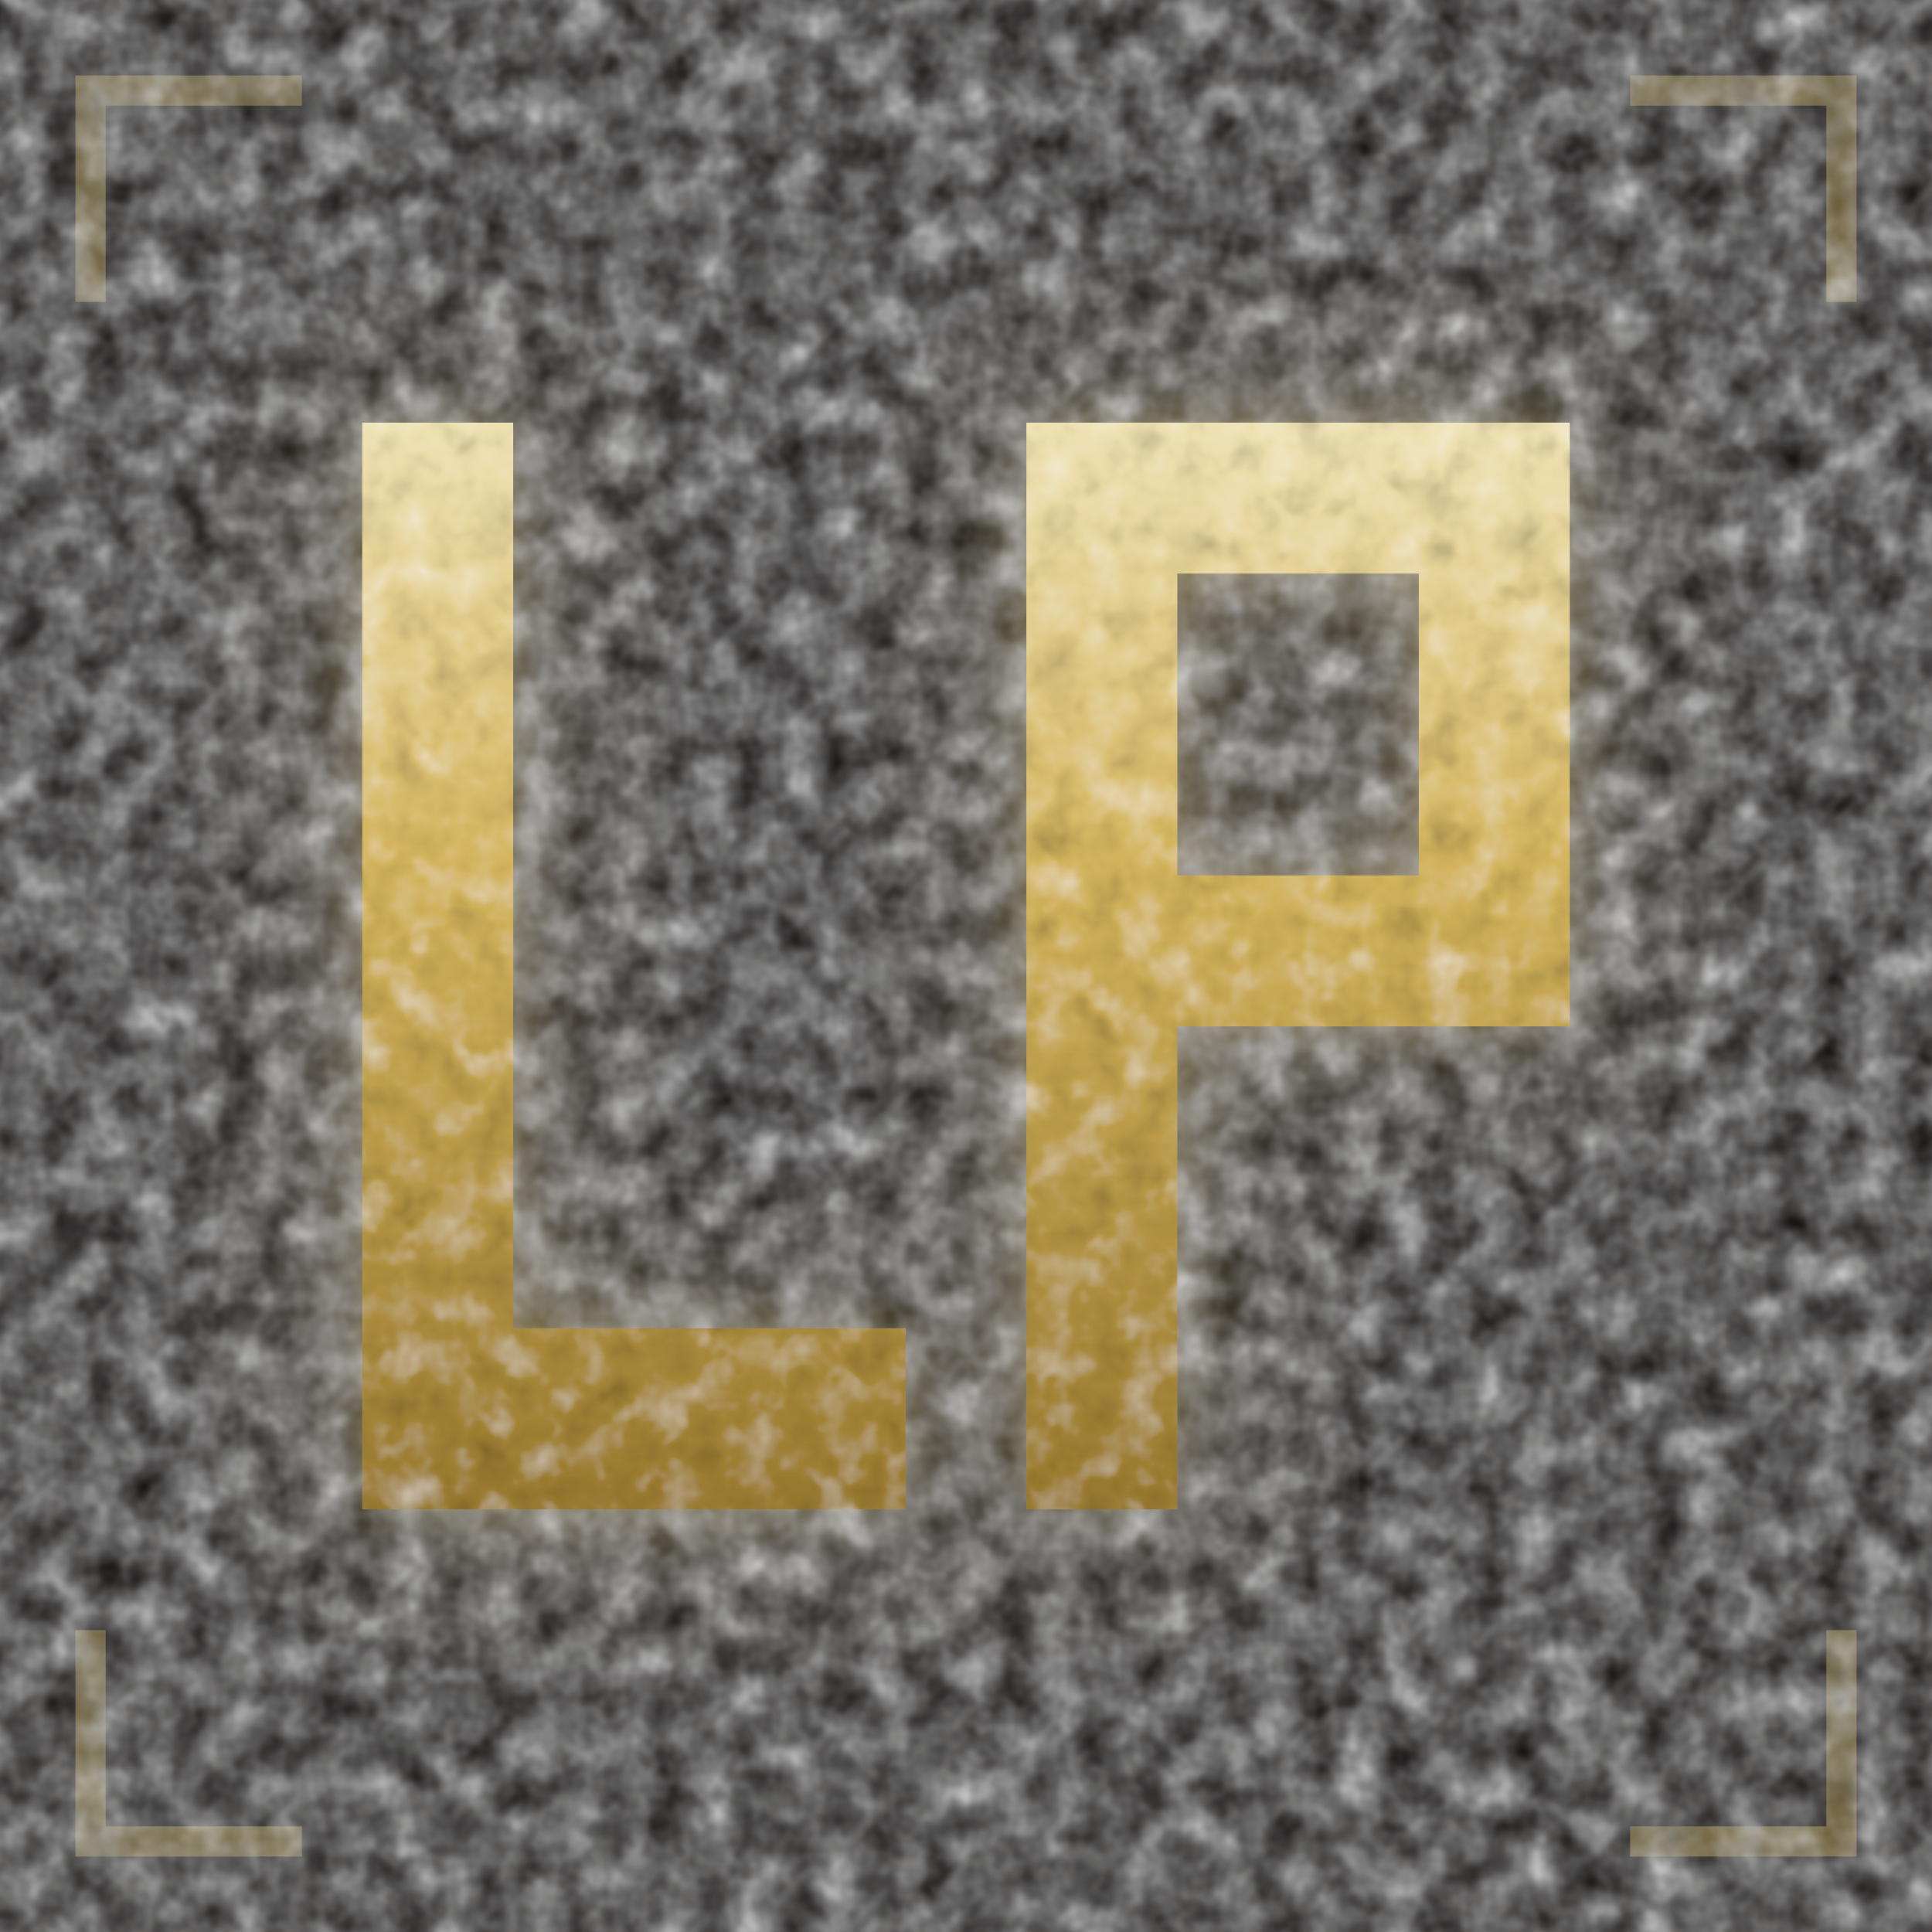
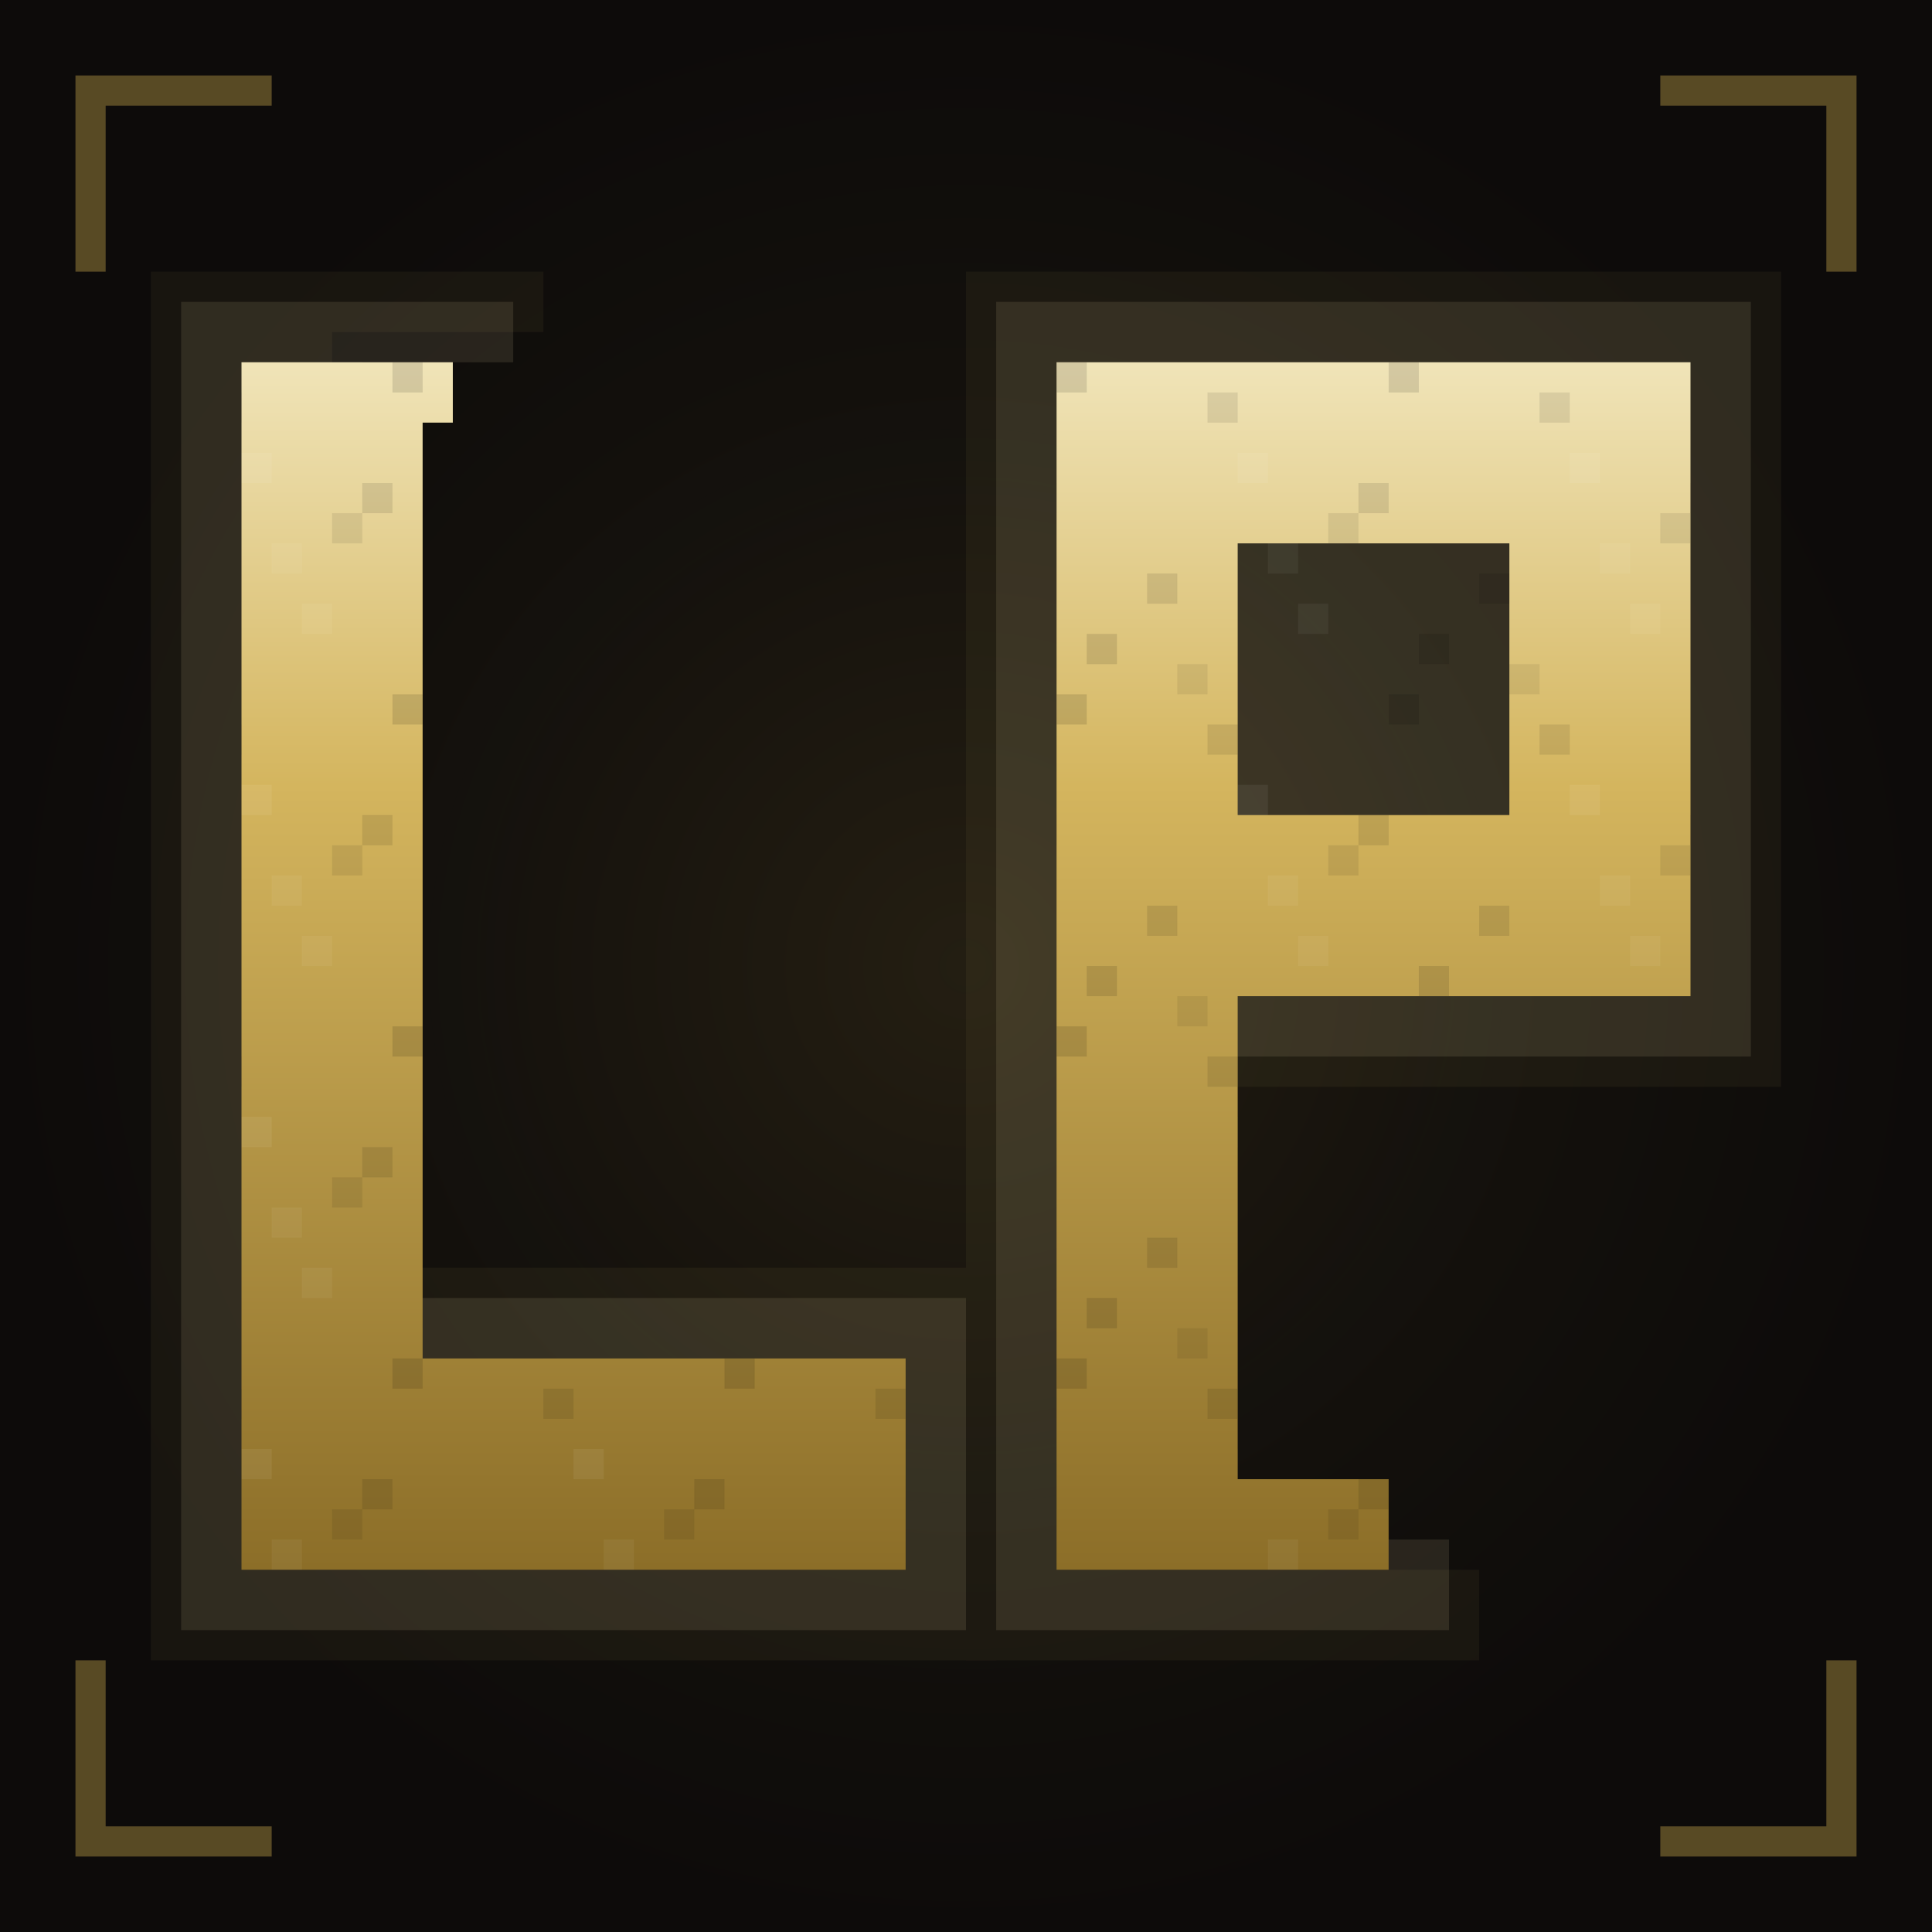
<svg xmlns="http://www.w3.org/2000/svg" viewBox="0 0 64 64">
  <defs>
-     <filter id="glow" x="-40%" y="-40%" width="180%" height="180%">
-       <feGaussianBlur in="SourceAlpha" stdDeviation="3" result="blur1" />
-       <feFlood flood-color="#C9A84C" flood-opacity="0.5" />
-       <feComposite in2="blur1" operator="in" result="outerGlow" />
-       <feGaussianBlur in="SourceAlpha" stdDeviation="1" result="blur2" />
-       <feFlood flood-color="#EEDFA0" flood-opacity="0.4" />
-       <feComposite in2="blur2" operator="in" result="innerGlow" />
-       <feTurbulence type="fractalNoise" baseFrequency="0.7" numOctaves="3" seed="7" result="noise" />
-       <feColorMatrix in="noise" type="saturate" values="0" result="mono" />
-       <feBlend in="SourceGraphic" in2="mono" mode="overlay" result="grained" />
-       <feMerge>
-         <feMergeNode in="outerGlow" />
-         <feMergeNode in="innerGlow" />
-         <feMergeNode in="grained" />
-       </feMerge>
-     </filter>
    <linearGradient id="gold" x1="0" y1="0" x2="0" y2="1">
-       <stop offset="0%" stop-color="#EDE0B1" />
-       <stop offset="40%" stop-color="#D4B55E" />
-       <stop offset="100%" stop-color="#9A7B30" />
+       <stop offset="0%" stop-color="#F0E4B8" />
+       <stop offset="35%" stop-color="#D4B55E" />
+       <stop offset="100%" stop-color="#8C6E28" />
    </linearGradient>
+     <radialGradient id="bgGlow" cx="50%" cy="50%" r="50%">
+       <stop offset="0%" stop-color="#C9A84C" stop-opacity="0.12" />
+       <stop offset="60%" stop-color="#C9A84C" stop-opacity="0.03" />
+       <stop offset="100%" stop-color="#C9A84C" stop-opacity="0" />
+     </radialGradient>
+     <path id="letterL" d="M 8,12 H 15 V 14 H 14 V 45 H 30 V 52 H 8 Z" />
+     <path id="letterP" d="M 35,12 H 56 V 33 H 41 V 49 H 46 V 52 H 35 Z M 41,18 H 50 V 27 H 41 Z" />
+     <clipPath id="lc">
+       <use href="#letterL" />
+       <use href="#letterP" />
+     </clipPath>
  </defs>
  <rect width="64" height="64" fill="#0D0B0A" />
-   <g fill="none" stroke="#C9A84C" stroke-width="1" opacity="0.45">
-     <polyline points="3,10 3,3 10,3" />
-     <polyline points="54,3 61,3 61,10" />
-     <polyline points="3,54 3,61 10,61" />
-     <polyline points="61,54 61,61 54,61" />
+   <rect width="64" height="64" fill="url(#bgGlow)" />
+   <g opacity="0.06">
+     <path d="M 5,9 H 18 V 11 H 11 V 42 H 33 V 55 H 5 Z" fill="#D4B55E" />
+     <path d="M 32,9 H 59 V 36 H 38 V 52 H 49 V 55 H 32 Z" fill="#D4B55E" />
  </g>
-   <g filter="url(#glow)">
-     <path d="M 12,14 H 17 V 44 H 30 V 50 H 12 Z" fill="url(#gold)" />
-     <path d="M 34,14 H 52 V 34 H 39 V 50 H 34 Z M 39,19 H 47 V 29 H 39 Z" fill="url(#gold)" fill-rule="evenodd" />
+   <g opacity="0.12">
+     <path d="M 6,10 H 17 V 12 H 12 V 43 H 32 V 54 H 6 Z" fill="#E8D5A3" />
+     <path d="M 33,10 H 58 V 35 H 39 V 51 H 48 V 54 H 33 Z" fill="#E8D5A3" />
+   </g>
+   <use href="#letterL" fill="url(#gold)" />
+   <use href="#letterP" fill="url(#gold)" fill-rule="evenodd" />
+   <pattern id="grain" width="11" height="11" patternUnits="userSpaceOnUse">
+     <rect x="2" y="1" width="1" height="1" fill="#000" opacity="0.12" />
+     <rect x="8" y="4" width="1" height="1" fill="#fff" opacity="0.06" />
+     <rect x="5" y="8" width="1" height="1" fill="#000" opacity="0.1" />
+     <rect x="0" y="6" width="1" height="1" fill="#000" opacity="0.08" />
+     <rect x="10" y="9" width="1" height="1" fill="#fff" opacity="0.05" />
+     <rect x="3" y="10" width="1" height="1" fill="#000" opacity="0.11" />
+     <rect x="7" y="2" width="1" height="1" fill="#000" opacity="0.09" />
+     <rect x="9" y="7" width="1" height="1" fill="#fff" opacity="0.05" />
+     <rect x="1" y="5" width="1" height="1" fill="#000" opacity="0.1" />
+     <rect x="6" y="0" width="1" height="1" fill="#000" opacity="0.07" />
+   </pattern>
+   <rect width="64" height="64" fill="url(#grain)" clip-path="url(#lc)" />
+   <g fill="none" stroke="#C9A84C" stroke-width="1" opacity="0.4">
+     <polyline points="3,9 3,3 9,3" />
+     <polyline points="55,3 61,3 61,9" />
+     <polyline points="3,55 3,61 9,61" />
+     <polyline points="61,55 61,61 55,61" />
  </g>
</svg>
